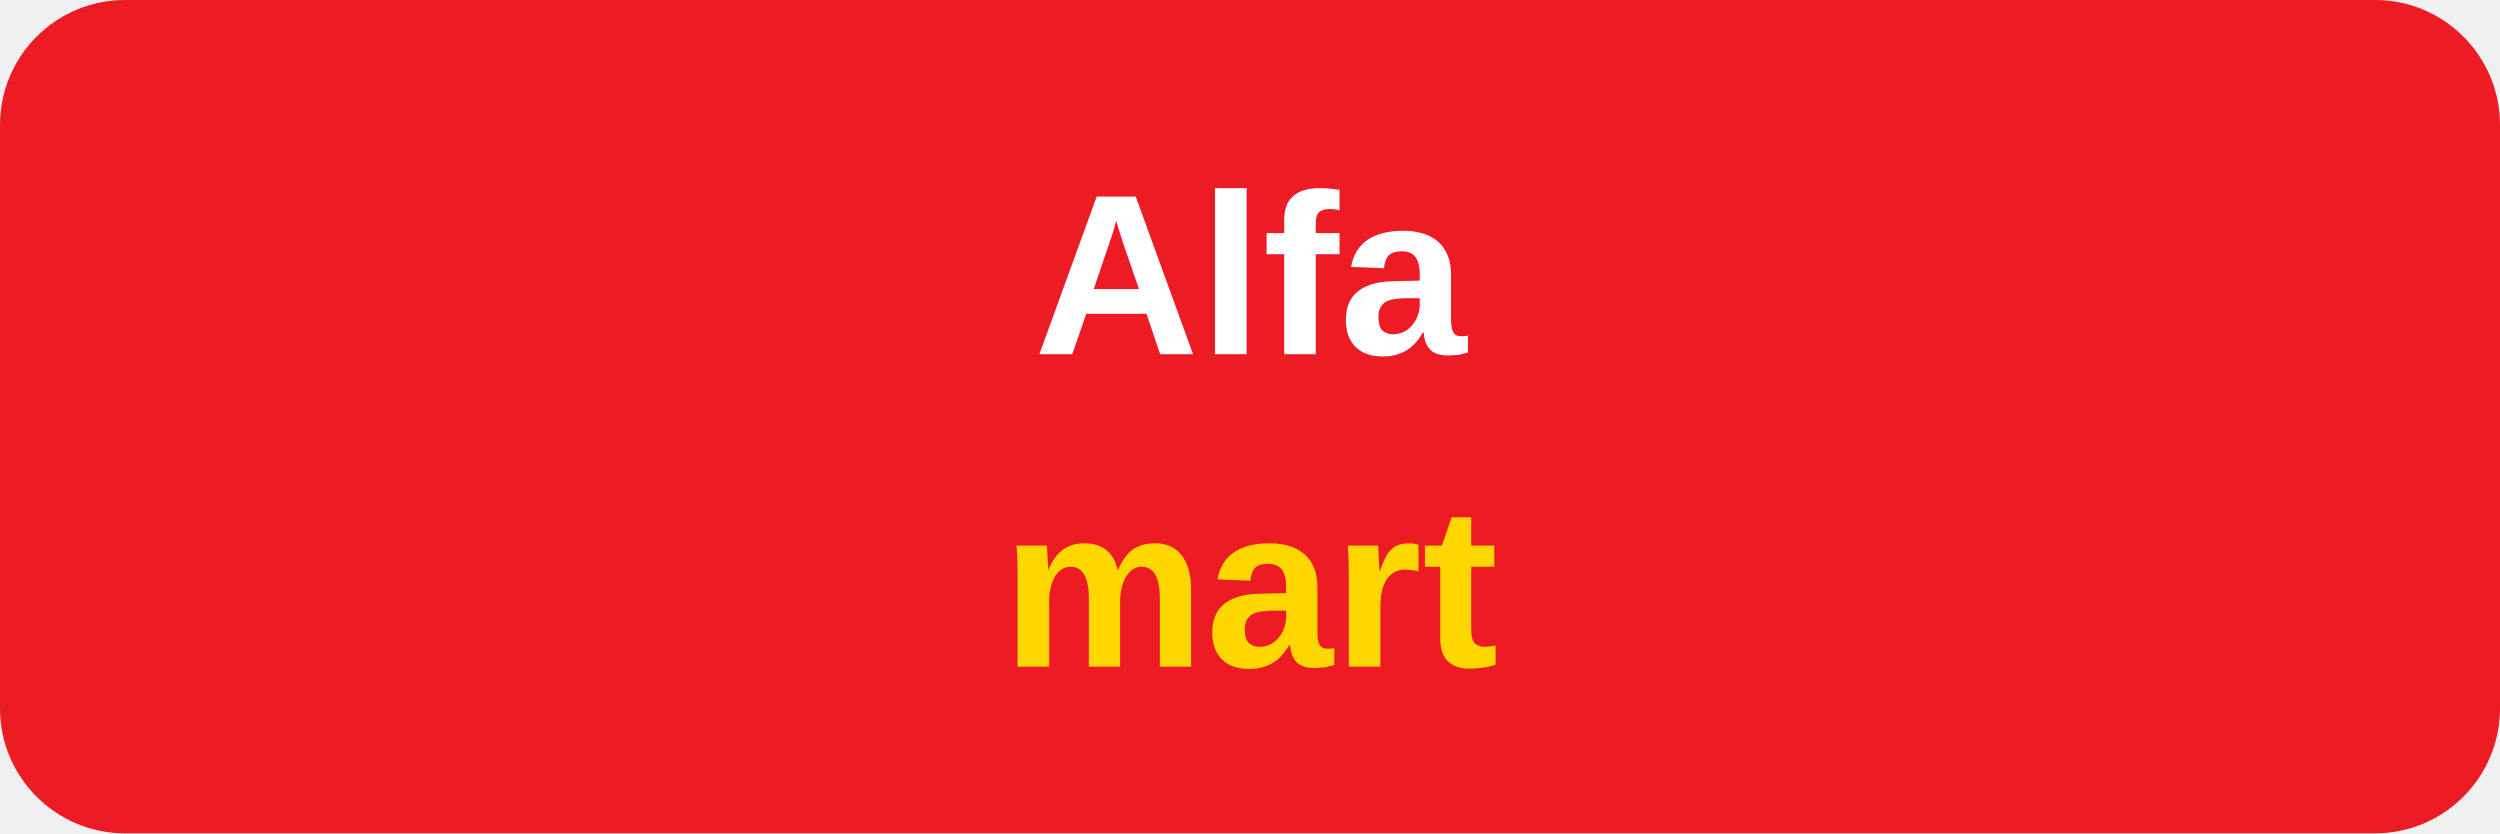
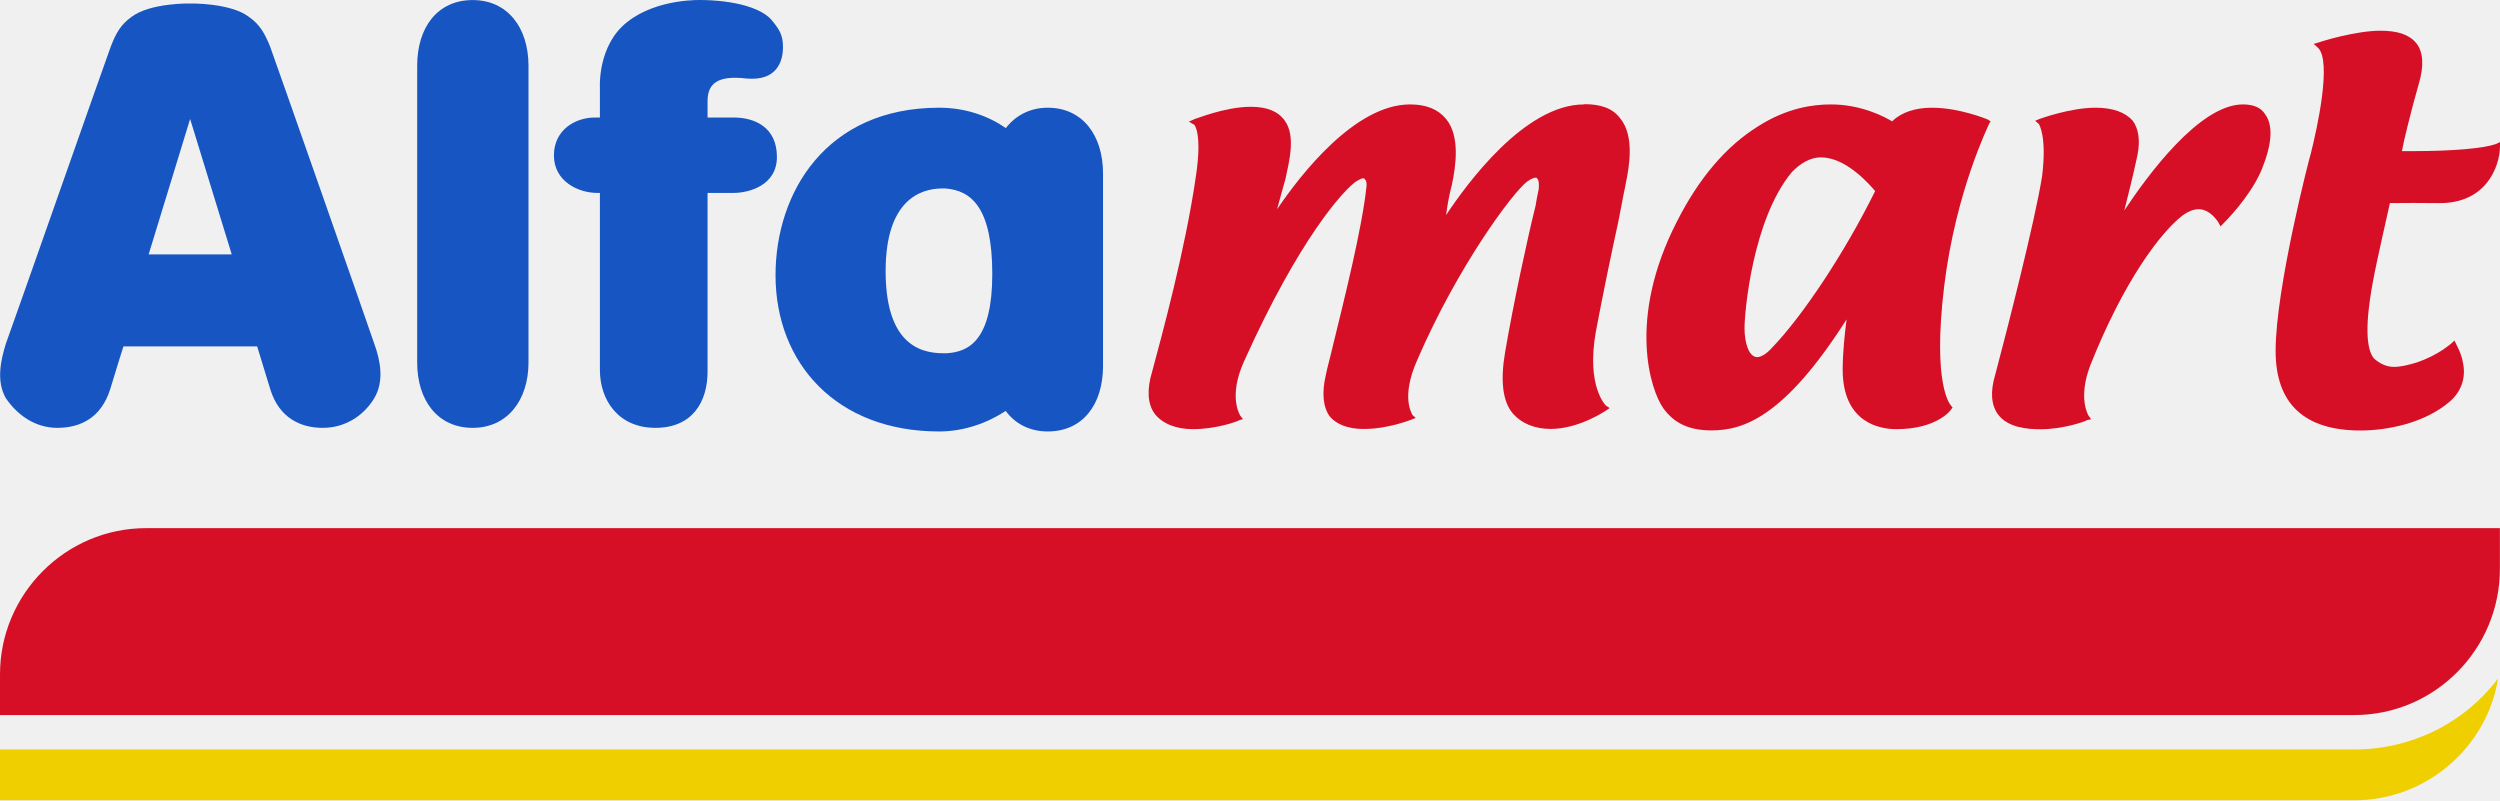
- <svg xmlns="http://www.w3.org/2000/svg" viewBox="0 0 120 40" fill="none">
-   <rect width="120" height="40" rx="6" fill="#ED1C24" />
-   <text x="60" y="17" text-anchor="middle" font-family="Arial,Helvetica,sans-serif" font-weight="900" font-size="11" fill="white">Alfa</text>
-   <text x="60" y="32" text-anchor="middle" font-family="Arial,Helvetica,sans-serif" font-weight="900" font-size="11" fill="#FFD700">mart</text>
+ <svg xmlns="http://www.w3.org/2000/svg" width="1000mm" height="320.118mm" viewBox="0 0 1000 320.118" version="1.1" id="svg7857">
+   <defs id="defs7851" />
+   <g id="layer1" transform="translate(-277.2482,-30.79653)">
+     <g id="g7911">
+       <path id="path6131" style="fill:#1756c2;fill-opacity:1;fill-rule:nonzero;stroke:none;stroke-width:32.198" d="m 466.336,30.818 c -14.038,0 -22.216,10.825 -22.216,26.332 v 10.02 98.318 10.304 c 0,15.162 8.178,26.148 22.216,26.148 13.772,0 22.314,-10.986 22.314,-26.148 V 165.487 67.169 57.149 c 0,-15.507 -8.543,-26.332 -22.314,-26.332" />
+       <path id="path6133" style="fill:#1756c2;fill-opacity:1;fill-rule:nonzero;stroke:none;stroke-width:32.198" d="m 570.739,77.801 h -10.467 v -6.508 c 0,-7.302 4.253,-10.378 15.506,-9.1 11.975,1.114 14.666,-6.508 14.666,-12.596 0,-4.71 -1.378,-7.101 -5.011,-11.318 -7.758,-7.694 -27.391,-7.466 -27.391,-7.466 0,0 -17.796,-0.821 -29.864,8.762 -12.019,9.328 -10.97,26.313 -10.97,26.313 v 11.91 h -1.926 c -7.986,0 -16.467,4.974 -16.467,15.178 0,10.278 9.621,14.989 17.342,14.989 h 1.05 v 70.807 c 0,12.177 7.466,23.164 22.188,23.164 15.024,0 20.875,-10.641 20.875,-22.477 v -71.494 h 10.467 c 5.787,0 17.279,-2.82 17.279,-14.393 0,-12.014 -9.063,-15.774 -17.279,-15.774" />
+       <path id="path6135" style="fill:#1756c2;fill-opacity:1;fill-rule:nonzero;stroke:none;stroke-width:32.198" d="m 696.32,73.879 c -7.201,0 -12.96,3.24 -16.731,8.151 -6.927,-4.81 -16.054,-8.151 -26.695,-8.151 -45.345,0 -65.434,34.089 -65.434,67.002 0,35.238 24.407,62.5 65.434,62.5 9.72,0 19.084,-3.24 26.64,-8.214 3.696,5.038 9.492,8.214 16.786,8.214 14.102,0 22.142,-10.869 22.142,-26.212 v -76.986 c 0,-15.079 -8.041,-26.303 -22.142,-26.303 z m -64.819,65.302 v 0 c 0,-28.038 13.607,-33.01 22.742,-33.01 0.365,0 0.821,0 1.141,0 10.503,0.821 18.775,7.822 18.775,34.224 0,25.978 -8.963,31.181 -18.257,31.699 -0.548,0 -0.821,0 -1.406,0 -10.432,0 -22.999,-4.974 -22.999,-32.913" />
+       <path id="path6137" style="fill:#1756c2;fill-opacity:1;fill-rule:nonzero;stroke:none;stroke-width:32.198" d="m 426.935,168.234 c -2.309,-6.937 -39.778,-113.76 -41.639,-118.799 -2.063,-5.066 -3.961,-8.735 -8.488,-11.9 -7.484,-5.677 -23.511,-5.339 -23.511,-5.339 0,0 -15.81,-0.365 -23.431,5.339 -4.454,3.167 -6.352,6.836 -8.315,11.9 -1.898,5.038 -39.365,111.864 -41.948,118.799 -2.099,6.781 -3.916,15.088 0,21.859 4.299,6.343 11.389,11.846 20.552,11.846 9.292,0 17.535,-4.034 21.132,-15.349 3.505,-11.575 5.339,-17.233 5.339,-17.233 h 26.67 26.815 c 0,0 1.743,5.659 5.275,17.233 3.532,11.318 11.975,15.349 21.013,15.349 9.508,0 16.775,-5.504 20.536,-11.846 4.071,-6.772 2.492,-15.078 0,-21.859 z m -90.233,-35.67 v 0 l 16.596,-54.177 16.646,54.177 z" />
+       <path id="path6139" style="fill:#efcf00;fill-opacity:1;fill-rule:nonzero;stroke:none;stroke-width:32.198" d="M 1218.964,330.587 H 277.248 v 20.327 h 941.716 c 28.897,0 53.102,-21.242 57.519,-48.758 -12.95,17.313 -34.024,28.431 -57.519,28.431" />
+       <path id="path6141" style="fill:#d60f27;fill-opacity:1;fill-rule:nonzero;stroke:none;stroke-width:32.198" d="M 1277.204,258.347 V 242.055 H 335.663 c -32.144,0 -58.414,26.292 -58.414,58.465 v 16.293 h 941.716 c 32.201,0 58.24,-26.333 58.24,-58.466" />
+       <path id="path6143" style="fill:#d60f27;fill-opacity:1;fill-rule:nonzero;stroke:none;stroke-width:32.198" d="m 910.89,72.562 c -23.824,0 -46.987,31.899 -55.201,44.241 0.365,-2.811 0.977,-7.101 2.291,-12.004 1.734,-8.123 3.24,-19.631 -2.291,-26.412 -3.24,-3.925 -8.014,-5.823 -14.422,-5.823 -22.059,0 -43.855,28.142 -53.173,41.913 1.104,-4.025 2.419,-9.063 3.304,-11.974 1.442,-6.772 4.29,-17.332 -0.274,-23.486 -2.72,-3.797 -7.201,-5.504 -13.553,-5.504 -10.378,0 -21.923,4.874 -22.407,4.874 l -2.355,1.059 2.154,1.269 c 0,0 3.176,3.176 0.73,19.988 -4.189,29.552 -13.836,64.783 -17.596,78.758 -2.163,7.128 -1.835,12.95 1.013,16.81 3.003,3.934 8.47,6.188 15.291,6.188 9.509,0 18.154,-3.176 18.637,-3.633 l 1.406,-0.365 -1.113,-1.433 c 0,-0.091 -4.965,-7.466 1.579,-21.795 22.05,-49.051 39.878,-68.583 44.859,-71.915 1.177,-0.548 1.862,-1.205 2.711,-1.205 0.548,0 0.821,0.365 0.821,0.639 0.548,0.274 0.639,1.479 0.548,2.583 -1.798,17.049 -8.999,45.519 -13.633,64.557 -0.995,4.354 -2.063,7.895 -2.629,10.87 -1.698,7.293 -1.132,12.95 1.634,16.711 2.756,3.112 7.21,4.91 13.516,4.91 9.886,0 18.628,-3.633 18.984,-3.696 l 1.798,-0.73 -1.342,-1.214 c 0,-0.456 -4.773,-6.681 1.926,-21.849 16.298,-37.731 38.313,-67.211 44.037,-71.5 1.935,-1.36 2.921,-1.533 3.505,-1.533 0.183,0 0.274,0 0.639,0.548 0.456,0.456 0.639,2.072 0.456,4.025 -0.091,0.73 -0.73,3.076 -1.241,6.572 -3.268,13.059 -9.063,40.058 -12.239,58.842 -1.898,11.217 -0.977,19.621 3.176,24.406 3.368,3.861 8.643,6.115 15.052,6.115 11.189,0 21.531,-6.973 21.985,-7.229 l 1.634,-1.114 -1.497,-1.013 c 0,0 -7.922,-7.466 -4.034,-29.481 2.756,-14.759 6.316,-31.735 8.999,-44.077 1.278,-6.188 2.099,-11.327 2.784,-14.138 l 0.183,-1.104 c 1.433,-6.772 3.596,-19.139 -2.264,-26.148 -3.103,-4.052 -7.785,-5.595 -14.292,-5.595" />
+       <path id="path6145" style="fill:#d60f27;fill-opacity:1;fill-rule:nonzero;stroke:none;stroke-width:32.198" d="m 1050.106,73.879 c -6.763,0 -12.267,1.807 -16.028,5.458 -2.756,-1.698 -12.148,-6.772 -24.477,-6.772 -7.037,0 -17.381,1.314 -28.989,8.671 -12.888,7.986 -23.759,20.745 -32.62,38.216 -20.053,39.101 -10.441,67.658 -5.403,74.668 4.39,6.088 10.468,8.835 19.238,8.835 12.403,0 28.895,-4.874 54.052,-44.402 -0.73,5.568 -1.561,13.389 -1.561,20.06 0,21.531 15.168,23.849 21.421,23.849 16.2,0 21.85,-7.557 21.895,-7.813 l 0.639,-0.821 -0.639,-0.821 c -0.182,-0.274 -7.548,-7.795 -2.702,-47.843 4.673,-38.152 17.916,-64.455 17.916,-64.777 l 0.639,-1.059 -1.123,-0.73 c -0.456,-0.183 -11.382,-4.71 -22.243,-4.71 z m -69.986,99.757 v 0 c -3.304,0 -5.066,-5.659 -5.066,-11.582 0,-6.416 3.204,-43.355 18.839,-62.301 3.468,-3.687 7.594,-6.015 11.711,-6.015 10.013,0 19.377,10.722 21.695,13.481 -12.139,24.671 -29.188,50.226 -41.32,62.749 -2.227,2.492 -4.381,3.669 -5.86,3.669" />
+       <path id="path6147" style="fill:#d60f27;fill-opacity:1;fill-rule:nonzero;stroke:none;stroke-width:32.198" d="m 1174.408,72.562 c -17.516,0 -38.545,28.989 -47.444,42.435 1.47,-5.814 3.633,-14.386 5.294,-22.281 1.15,-5.914 0.365,-10.533 -1.926,-13.636 -3.012,-3.395 -7.977,-5.202 -14.921,-5.202 -9.939,0 -21.943,4.345 -22.371,4.509 l -1.743,0.73 1.542,1.314 c 0,0.183 3.24,4.773 1.241,20.903 -2.784,17.571 -13.964,61.38 -18.681,79.115 -2.163,7.128 -1.634,12.329 0.986,16.025 3.989,5.403 11.746,6.024 17.084,6.024 9.082,0 18.118,-3.176 18.511,-3.633 l 1.734,-0.365 -1.04,-1.433 c -0.065,-0.091 -4.326,-6.882 0.639,-19.998 13.379,-33.769 28.248,-53.494 37.174,-60.265 2.063,-1.442 4.162,-2.327 6.225,-2.327 4.901,0 8.014,5.504 8.014,5.504 l 0.73,1.378 1.086,-1.114 c 4.673,-4.646 13.015,-14.506 16.055,-23.402 2.099,-5.33 4.819,-14.814 0.73,-20.317 -1.698,-2.747 -4.737,-3.961 -8.926,-3.961" />
+       <path id="path6149" style="fill:#d60f27;fill-opacity:1;fill-rule:nonzero;stroke:none;stroke-width:32.198" d="m 1275.537,88.436 c -4.91,1.698 -16.978,2.811 -33.177,2.811 -1.825,0 -3.331,0 -4.345,0 0.73,-4.189 3.66,-16.028 6.836,-27.253 1.999,-6.772 1.771,-12.332 -1.086,-15.929 -2.811,-3.441 -7.42,-4.983 -14.422,-4.983 -9.821,0 -23.956,4.39 -24.506,4.646 l -2.099,0.639 1.807,1.643 c 5.421,5.549 -0.456,32.292 -2.985,42.232 -0.274,0.548 -14.065,53.594 -14.065,78.947 0,21.267 11.646,31.809 33.96,31.809 10.407,0 25.585,-2.811 35.788,-11.655 4.454,-3.852 6.416,-9.354 5.239,-15.178 -0.639,-4.18 -2.711,-7.457 -2.711,-7.621 l -0.73,-1.542 -1.305,1.214 c -0.182,0 -4.774,4.518 -13.948,7.621 -3.459,1.013 -6.179,1.707 -8.99,1.707 -2.948,0 -5.431,-1.214 -7.758,-3.176 -5.166,-5.303 -1.835,-24.242 -0.73,-30.33 1.734,-9.618 5.978,-27.517 6.9,-31.999 1.606,0 4.974,-0.065 9.292,-0.065 3.706,0 6.873,0.065 9.975,0.065 19.203,0.365 24.58,-14.558 24.77,-22.443 v -1.971 z" />
+     </g>
+   </g>
</svg>
